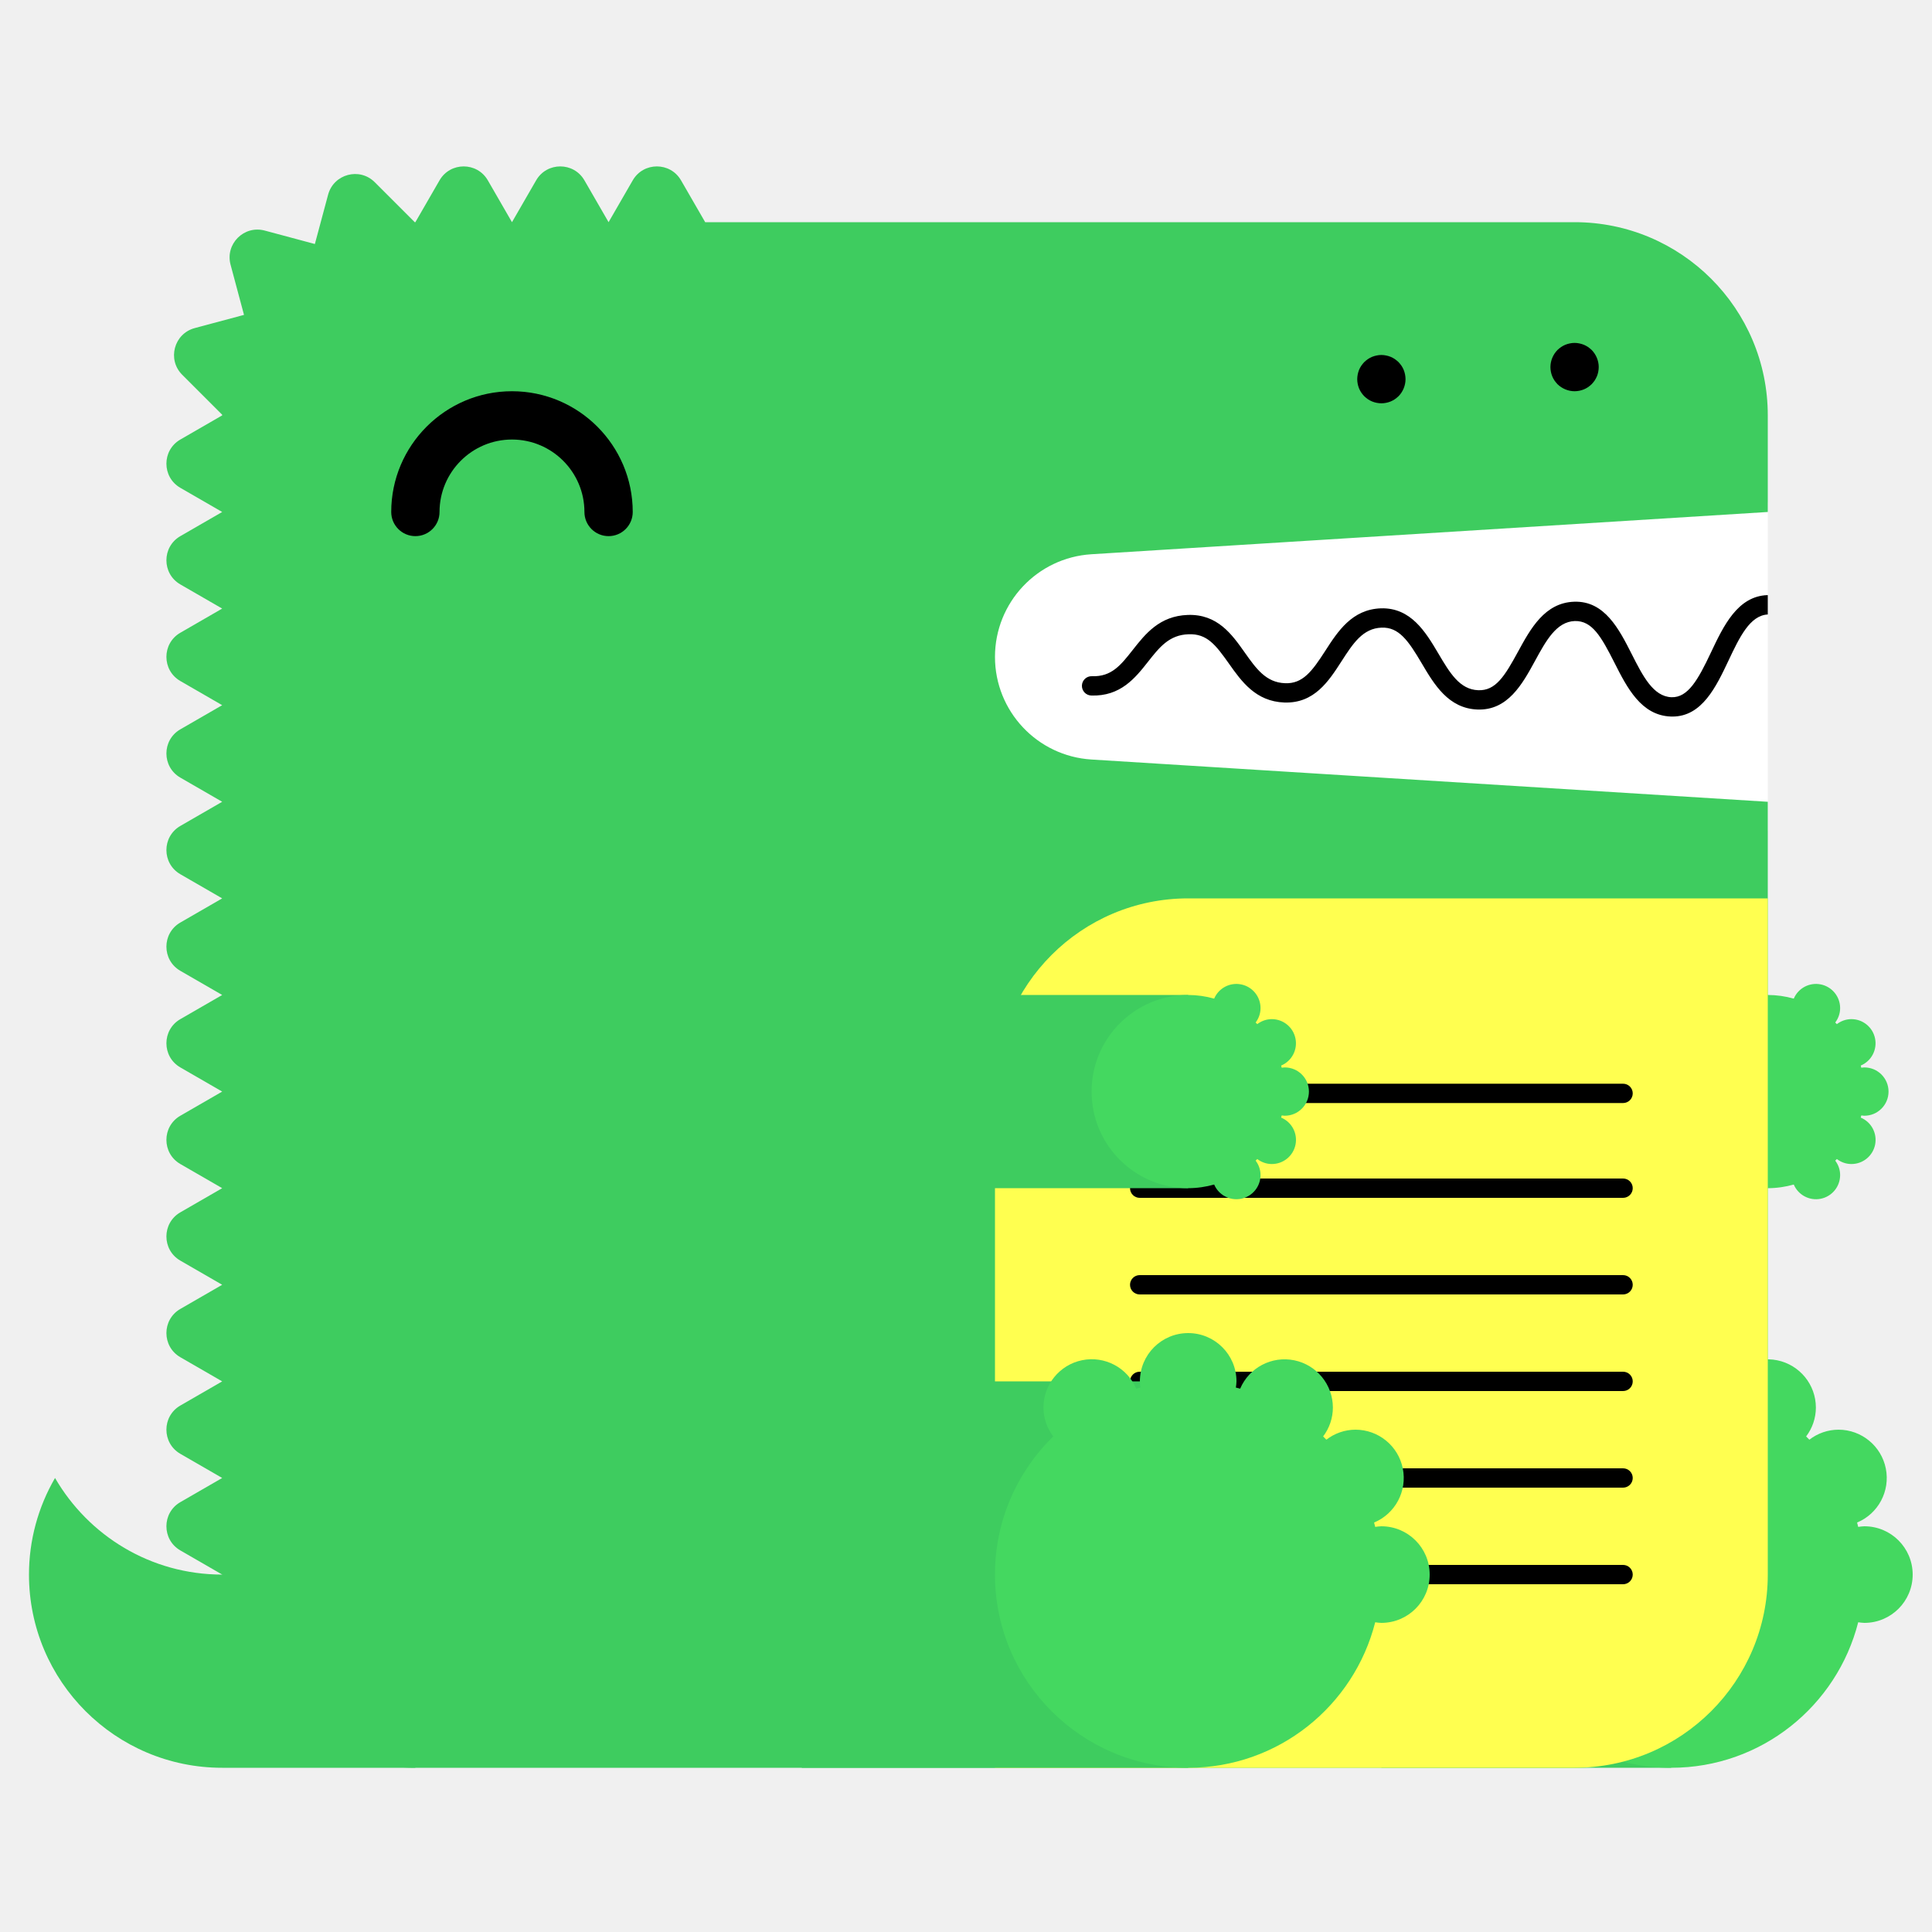
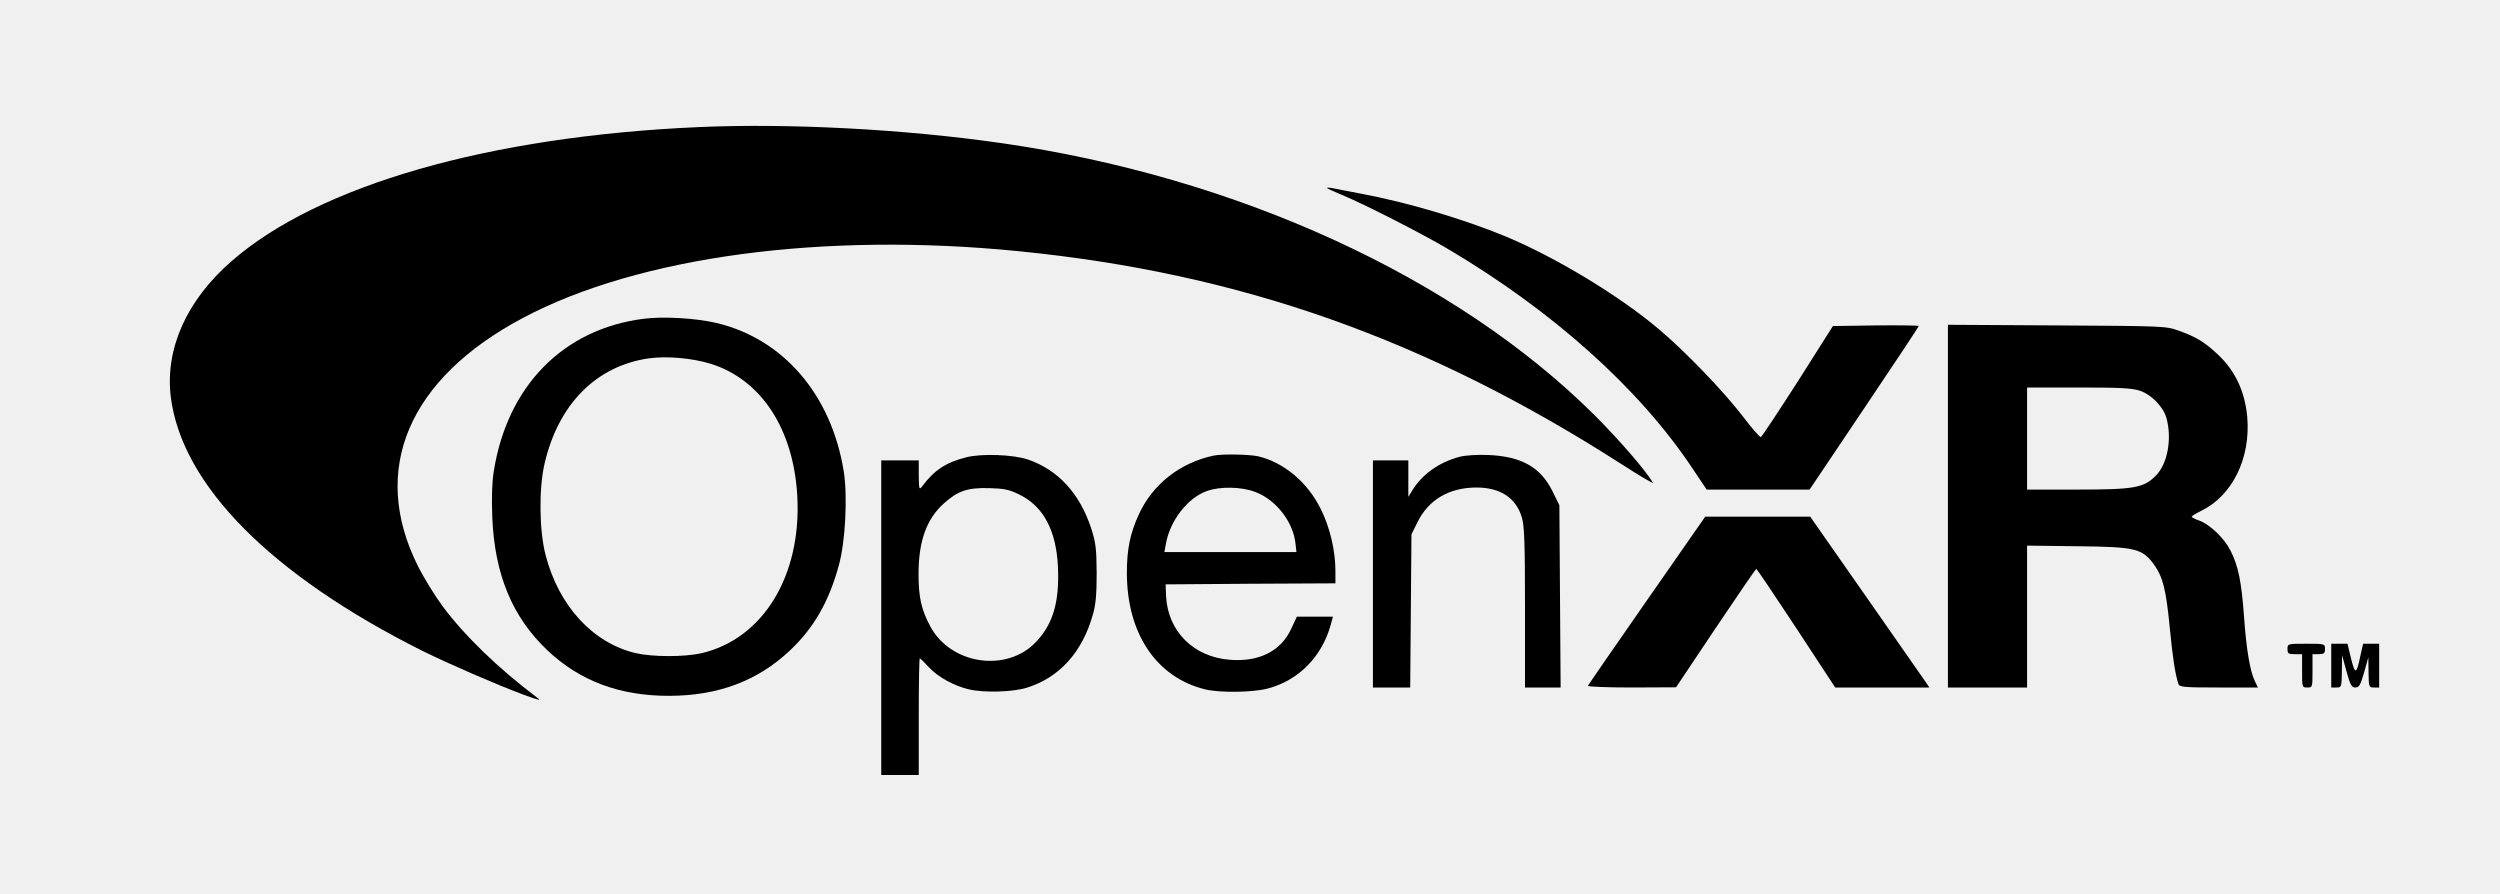
- <svg xmlns="http://www.w3.org/2000/svg" width="200" height="200" viewBox="0 0 200 200">
-   <g fill="none" fill-rule="evenodd">
-     <path fill="#FFF" d="M99 52h84v34H99z" />
-     <path d="M23 163c-7.398 0-13.843-4.027-17.303-10A19.886 19.886 0 0 0 3 163c0 11.046 8.954 20 20 20h20v-20H23z" fill="#3ECC5F" />
-     <path d="M112.98 57.376L183 53V43c0-11.046-8.954-20-20-20H73l-2.5-4.33c-1.112-1.925-3.889-1.925-5 0L63 23l-2.5-4.33c-1.111-1.925-3.889-1.925-5 0L53 23l-2.5-4.33c-1.111-1.925-3.889-1.925-5 0L43 23c-.022 0-.042.003-.065.003l-4.142-4.141c-1.57-1.571-4.252-.853-4.828 1.294l-1.369 5.104-5.192-1.392c-2.148-.575-4.111 1.389-3.535 3.536l1.39 5.193-5.102 1.367c-2.148.576-2.867 3.259-1.296 4.83l4.142 4.142c0 .021-.003.042-.003.064l-4.33 2.5c-1.925 1.111-1.925 3.889 0 5L23 53l-4.33 2.5c-1.925 1.111-1.925 3.889 0 5L23 63l-4.33 2.5c-1.925 1.111-1.925 3.889 0 5L23 73l-4.33 2.5c-1.925 1.111-1.925 3.889 0 5L23 83l-4.33 2.5c-1.925 1.111-1.925 3.889 0 5L23 93l-4.33 2.5c-1.925 1.111-1.925 3.889 0 5L23 103l-4.33 2.5c-1.925 1.111-1.925 3.889 0 5L23 113l-4.33 2.5c-1.925 1.111-1.925 3.889 0 5L23 123l-4.33 2.5c-1.925 1.111-1.925 3.889 0 5L23 133l-4.33 2.5c-1.925 1.111-1.925 3.889 0 5L23 143l-4.33 2.5c-1.925 1.111-1.925 3.889 0 5L23 153l-4.33 2.5c-1.925 1.111-1.925 3.889 0 5L23 163c0 11.046 8.954 20 20 20h120c11.046 0 20-8.954 20-20V83l-70.02-4.376A10.645 10.645 0 0 1 103 68c0-5.621 4.37-10.273 9.98-10.624" fill="#3ECC5F" />
-     <path fill="#3ECC5F" d="M143 183h30v-40h-30z" />
-     <path d="M193 158c-.219 0-.428.037-.639.064-.038-.15-.074-.301-.116-.451A5 5 0 0 0 190.32 148a4.96 4.96 0 0 0-3.016 1.036 26.531 26.531 0 0 0-.335-.336 4.955 4.955 0 0 0 1.011-2.987 5 5 0 0 0-9.599-1.959c-.148-.042-.297-.077-.445-.115.027-.211.064-.42.064-.639a5 5 0 0 0-5-5 5 5 0 0 0-5 5c0 .219.037.428.064.639-.148.038-.297.073-.445.115a4.998 4.998 0 0 0-9.599 1.959c0 1.125.384 2.151 1.011 2.987-3.717 3.632-6.031 8.693-6.031 14.3 0 11.046 8.954 20 20 20 9.339 0 17.16-6.41 19.361-15.064.211.027.42.064.639.064a5 5 0 0 0 5-5 5 5 0 0 0-5-5" fill="#44D860" />
-     <path fill="#3ECC5F" d="M153 123h30v-20h-30z" />
-     <path d="M193 115.5a2.5 2.5 0 1 0 0-5c-.109 0-.214.019-.319.032-.02-.075-.037-.15-.058-.225a2.501 2.501 0 0 0-.963-4.807c-.569 0-1.088.197-1.508.518a6.653 6.653 0 0 0-.168-.168c.314-.417.506-.931.506-1.494a2.5 2.5 0 0 0-4.8-.979A9.987 9.987 0 0 0 183 103c-5.522 0-10 4.478-10 10s4.478 10 10 10c.934 0 1.833-.138 2.69-.377a2.5 2.5 0 0 0 4.8-.979c0-.563-.192-1.077-.506-1.494.057-.055.113-.111.168-.168.42.321.939.518 1.508.518a2.5 2.5 0 0 0 .963-4.807c.021-.074.038-.15.058-.225.105.013.21.032.319.032" fill="#44D860" />
-     <path d="M63 55.5a2.5 2.5 0 0 1-2.5-2.5c0-4.136-3.364-7.5-7.5-7.5s-7.5 3.364-7.5 7.5a2.5 2.5 0 1 1-5 0c0-6.893 5.607-12.5 12.5-12.5S65.5 46.107 65.5 53a2.5 2.5 0 0 1-2.5 2.5" fill="#000" />
-     <path d="M103 183h60c11.046 0 20-8.954 20-20V93h-60c-11.046 0-20 8.954-20 20v70z" fill="#FFFF50" />
-     <path d="M168.02 124h-50.04a1 1 0 1 1 0-2h50.04a1 1 0 1 1 0 2m0 20h-50.04a1 1 0 1 1 0-2h50.04a1 1 0 1 1 0 2m0 20h-50.04a1 1 0 1 1 0-2h50.04a1 1 0 1 1 0 2m0-49.814h-50.04a1 1 0 1 1 0-2h50.04a1 1 0 1 1 0 2m0 19.814h-50.04a1 1 0 1 1 0-2h50.04a1 1 0 1 1 0 2m0 20h-50.04a1 1 0 1 1 0-2h50.04a1 1 0 1 1 0 2M183 61.611c-.012 0-.022-.006-.034-.005-3.09.105-4.552 3.196-5.842 5.923-1.346 2.85-2.387 4.703-4.093 4.647-1.889-.068-2.969-2.202-4.113-4.46-1.314-2.594-2.814-5.536-5.963-5.426-3.046.104-4.513 2.794-5.807 5.167-1.377 2.528-2.314 4.065-4.121 3.994-1.927-.07-2.951-1.805-4.136-3.813-1.321-2.236-2.848-4.75-5.936-4.664-2.994.103-4.465 2.385-5.763 4.4-1.373 2.13-2.335 3.428-4.165 3.351-1.973-.07-2.992-1.51-4.171-3.177-1.324-1.873-2.816-3.993-5.895-3.89-2.928.1-4.399 1.97-5.696 3.618-1.232 1.564-2.194 2.802-4.229 2.724a1 1 0 0 0-.072 2c3.017.101 4.545-1.8 5.872-3.487 1.177-1.496 2.193-2.787 4.193-2.855 1.926-.082 2.829 1.115 4.195 3.045 1.297 1.834 2.769 3.914 5.731 4.021 3.103.104 4.596-2.215 5.918-4.267 1.182-1.834 2.202-3.417 4.15-3.484 1.793-.067 2.769 1.35 4.145 3.681 1.297 2.197 2.766 4.686 5.787 4.796 3.125.108 4.634-2.62 5.949-5.035 1.139-2.088 2.214-4.06 4.119-4.126 1.793-.042 2.728 1.595 4.111 4.33 1.292 2.553 2.757 5.445 5.825 5.556l.169.003c3.064 0 4.518-3.075 5.805-5.794 1.139-2.41 2.217-4.68 4.067-4.773v-2z" fill="#000" />
-     <path fill="#3ECC5F" d="M83 183h40v-40H83z" />
-     <path d="M143 158c-.219 0-.428.037-.639.064-.038-.15-.074-.301-.116-.451A5 5 0 0 0 140.32 148a4.96 4.96 0 0 0-3.016 1.036 26.531 26.531 0 0 0-.335-.336 4.955 4.955 0 0 0 1.011-2.987 5 5 0 0 0-9.599-1.959c-.148-.042-.297-.077-.445-.115.027-.211.064-.42.064-.639a5 5 0 0 0-5-5 5 5 0 0 0-5 5c0 .219.037.428.064.639-.148.038-.297.073-.445.115a4.998 4.998 0 0 0-9.599 1.959c0 1.125.384 2.151 1.011 2.987-3.717 3.632-6.031 8.693-6.031 14.3 0 11.046 8.954 20 20 20 9.339 0 17.16-6.41 19.361-15.064.211.027.42.064.639.064a5 5 0 0 0 5-5 5 5 0 0 0-5-5" fill="#44D860" />
-     <path fill="#3ECC5F" d="M83 123h40v-20H83z" />
-     <path d="M133 115.5a2.5 2.5 0 1 0 0-5c-.109 0-.214.019-.319.032-.02-.075-.037-.15-.058-.225a2.501 2.501 0 0 0-.963-4.807c-.569 0-1.088.197-1.508.518a6.653 6.653 0 0 0-.168-.168c.314-.417.506-.931.506-1.494a2.5 2.5 0 0 0-4.8-.979A9.987 9.987 0 0 0 123 103c-5.522 0-10 4.478-10 10s4.478 10 10 10c.934 0 1.833-.138 2.69-.377a2.5 2.5 0 0 0 4.8-.979c0-.563-.192-1.077-.506-1.494.057-.055.113-.111.168-.168.42.321.939.518 1.508.518a2.5 2.5 0 0 0 .963-4.807c.021-.074.038-.15.058-.225.105.013.21.032.319.032" fill="#44D860" />
-     <path d="M143 41.75c-.16 0-.33-.02-.49-.05a2.52 2.52 0 0 1-.47-.14c-.15-.06-.29-.14-.431-.23-.13-.09-.259-.2-.38-.31-.109-.12-.219-.24-.309-.38s-.17-.28-.231-.43a2.619 2.619 0 0 1-.189-.96c0-.16.02-.33.05-.49.03-.16.08-.31.139-.47.061-.15.141-.29.231-.43.09-.13.2-.26.309-.38.121-.11.25-.22.38-.31.141-.09.281-.17.431-.23.149-.06.31-.11.47-.14.32-.07.65-.07.98 0 .159.03.32.08.47.14.149.06.29.14.43.23.13.09.259.2.38.31.11.12.22.25.31.38.09.14.17.28.23.43.06.16.11.31.14.47.029.16.05.33.05.49 0 .66-.271 1.31-.73 1.77-.121.11-.25.22-.38.31-.14.09-.281.17-.43.23a2.565 2.565 0 0 1-.96.19m20-1.25c-.66 0-1.3-.27-1.771-.73a3.802 3.802 0 0 1-.309-.38c-.09-.14-.17-.28-.231-.43a2.619 2.619 0 0 1-.189-.96c0-.66.27-1.3.729-1.77.121-.11.25-.22.38-.31.141-.09.281-.17.431-.23.149-.06.31-.11.47-.14.32-.07.66-.07.98 0 .159.03.32.08.47.14.149.06.29.14.43.23.13.09.259.2.38.31.459.47.73 1.11.73 1.77 0 .16-.021.33-.05.49-.03.16-.08.32-.14.47-.07.15-.14.29-.23.43-.09.13-.2.26-.31.38-.121.11-.25.22-.38.31-.14.09-.281.17-.43.23a2.565 2.565 0 0 1-.96.19" fill="#000" />
+ <svg xmlns="http://www.w3.org/2000/svg" version="1.0" width="1200pt" height="429pt" viewBox="0 0 1200 429" preserveAspectRatio="xMidYMid meet">
+   <g transform="translate(0,429) scale(0.1,-0.1)" fill="#000000" stroke="none">
+     <path d="M3355 3680 c-1007 -44 -1826 -279 -2244 -644 -216 -188 -320 -422 -291 -653 54 -422 481 -853 1207 -1217 128 -63 353 -161 487 -211 77 -28 87 -30 62 -12 -183 138 -345 294 -450 435 -36 48 -91 137 -121 197 -230 461 -45 897 505 1189 556 295 1443 414 2382 320 1063 -106 1957 -422 2896 -1025 84 -54 150 -93 146 -86 -33 57 -162 206 -278 322 -666 664 -1719 1147 -2856 1309 -460 66 -1013 95 -1445 76z" />
+     <path d="M6370 3387 c3 -3 34 -17 70 -32 107 -44 387 -187 510 -260 504 -298 920 -671 1175 -1055 l67 -100 247 0 247 0 262 390 c144 214 262 392 262 395 0 3 -93 4 -206 3 l-206 -3 -168 -265 c-93 -145 -173 -266 -178 -268 -5 -1 -42 41 -83 95 -92 121 -283 320 -409 425 -191 161 -495 344 -735 444 -202 83 -467 162 -690 204 -60 12 -123 23 -140 27 -16 3 -28 3 -25 0z" />
+     <path d="M3090 2760 c-386 -49 -655 -322 -720 -733 -8 -50 -11 -127 -7 -220 11 -274 96 -479 265 -639 156 -147 346 -218 582 -218 236 0 426 71 582 218 114 108 186 232 234 407 32 113 43 333 24 452 -59 368 -290 637 -612 713 -98 23 -256 32 -348 20z m321 -216 c243 -76 398 -313 416 -635 21 -381 -163 -684 -458 -754 -82 -19 -236 -19 -318 0 -206 49 -369 227 -432 470 -31 119 -33 320 -5 440 66 285 248 469 501 505 86 12 208 1 296 -26z" />
+     <path d="M9350 1861 l0 -871 190 0 190 0 0 341 0 340 243 -3 c280 -3 310 -11 367 -89 42 -59 57 -118 75 -303 14 -143 25 -217 41 -268 5 -16 23 -18 194 -18 l188 0 -14 29 c-24 48 -42 156 -53 316 -12 162 -27 239 -65 313 -29 58 -99 125 -149 143 -21 7 -37 16 -37 19 0 3 21 16 46 28 149 73 237 251 221 448 -11 125 -58 225 -143 304 -62 58 -103 83 -184 112 -64 23 -69 23 -587 26 l-523 3 0 -870z m923 553 c55 -19 111 -77 126 -131 27 -97 6 -216 -48 -273 -59 -62 -104 -70 -383 -70 l-238 0 0 245 0 245 248 0 c200 0 257 -3 295 -16z" />
+     <path d="M4638 2095 c-98 -25 -153 -61 -212 -140 -14 -18 -15 -14 -16 53 l0 72 -90 0 -90 0 0 -755 0 -755 90 0 90 0 0 280 c0 154 2 280 5 280 2 0 22 -19 44 -43 43 -47 122 -90 192 -106 73 -17 210 -13 278 8 157 49 267 172 317 352 14 47 18 99 18 199 -1 119 -4 145 -27 216 -55 166 -158 278 -302 328 -69 24 -224 30 -297 11z m255 -179 c115 -56 176 -171 185 -343 8 -170 -22 -276 -104 -363 -141 -151 -413 -110 -510 76 -42 79 -55 139 -55 248 0 159 38 265 123 341 66 59 113 75 218 72 70 -2 95 -7 143 -31z" />
+     <path d="M5825 2103 c-161 -34 -293 -138 -359 -283 -42 -92 -57 -167 -57 -280 0 -291 142 -502 376 -559 69 -17 228 -15 300 4 148 39 261 153 303 308 l10 37 -86 0 -87 0 -28 -60 c-49 -105 -153 -158 -293 -147 -175 13 -299 137 -307 307 l-2 55 408 3 407 2 0 59 c0 97 -26 209 -70 297 -63 129 -178 225 -302 254 -42 9 -174 12 -213 3z m199 -174 c99 -36 182 -142 194 -245 l5 -44 -317 0 -317 0 7 38 c19 112 105 223 197 255 63 23 166 21 231 -4z" />
+     <path d="M7005 2097 c-98 -26 -179 -84 -226 -161 l-19 -31 0 88 0 87 -85 0 -85 0 0 -545 0 -545 90 0 89 0 3 368 3 367 28 57 c54 110 153 168 286 168 114 -1 188 -50 216 -144 12 -40 15 -124 15 -433 l0 -383 85 0 86 0 -3 438 -3 437 -33 67 c-57 115 -148 167 -307 174 -55 2 -110 -1 -140 -9z" />
+     <path d="M7905 1408 c-154 -221 -281 -405 -283 -410 -2 -4 92 -8 210 -8 l213 1 190 284 c105 156 192 284 195 284 3 1 89 -128 192 -284 l187 -285 226 0 226 0 -19 28 c-10 15 -139 199 -286 410 l-267 382 -252 0 -252 0 -280 -402z" />
+     <path d="M10980 1175 c0 -22 4 -25 35 -25 l35 0 0 -80 c0 -79 0 -80 25 -80 25 0 25 1 25 80 l0 80 30 0 c25 0 30 4 30 25 0 25 -1 25 -90 25 -89 0 -90 0 -90 -25z" />
+     <path d="M11190 1095 l0 -105 25 0 c24 0 25 2 26 78 l1 77 21 -77 c18 -66 25 -78 43 -78 18 0 24 12 42 73 l20 72 1 -72 c1 -71 2 -73 26 -73 l25 0 0 105 0 105 -38 0 -39 0 -13 -57 c-19 -91 -25 -93 -45 -14 l-17 71 -39 0 -39 0 0 -105z" />
  </g>
</svg>
